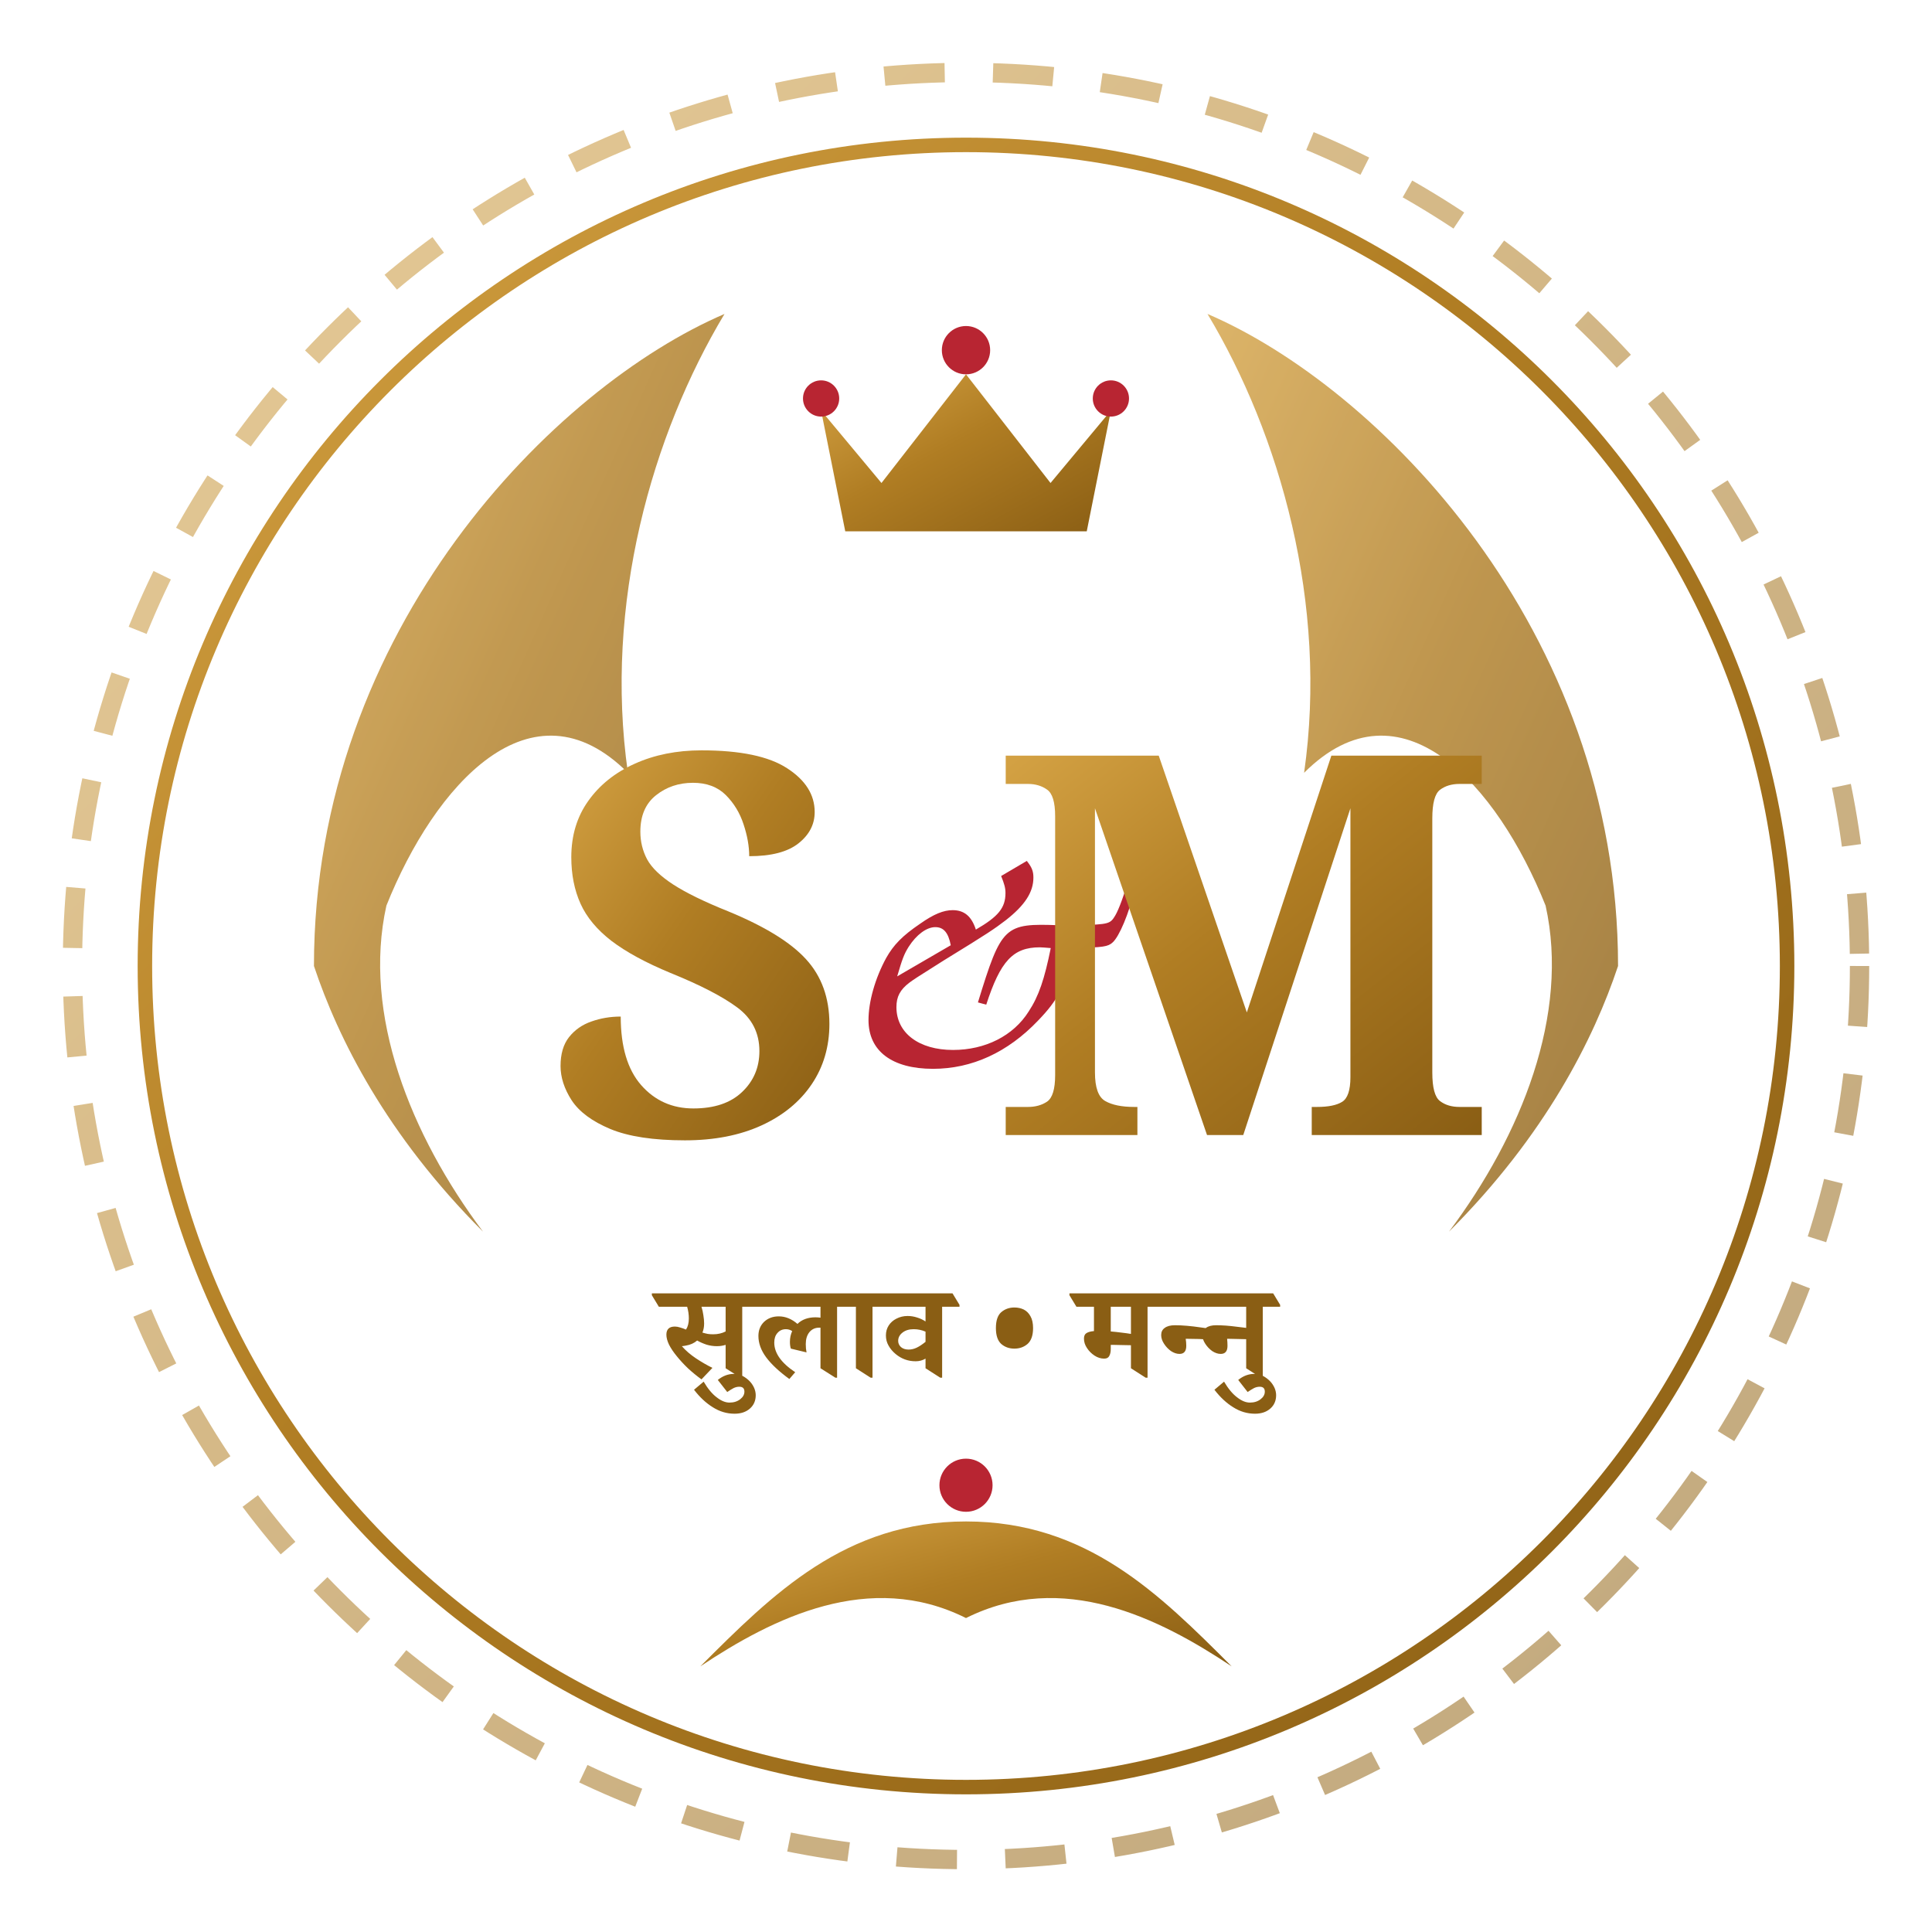
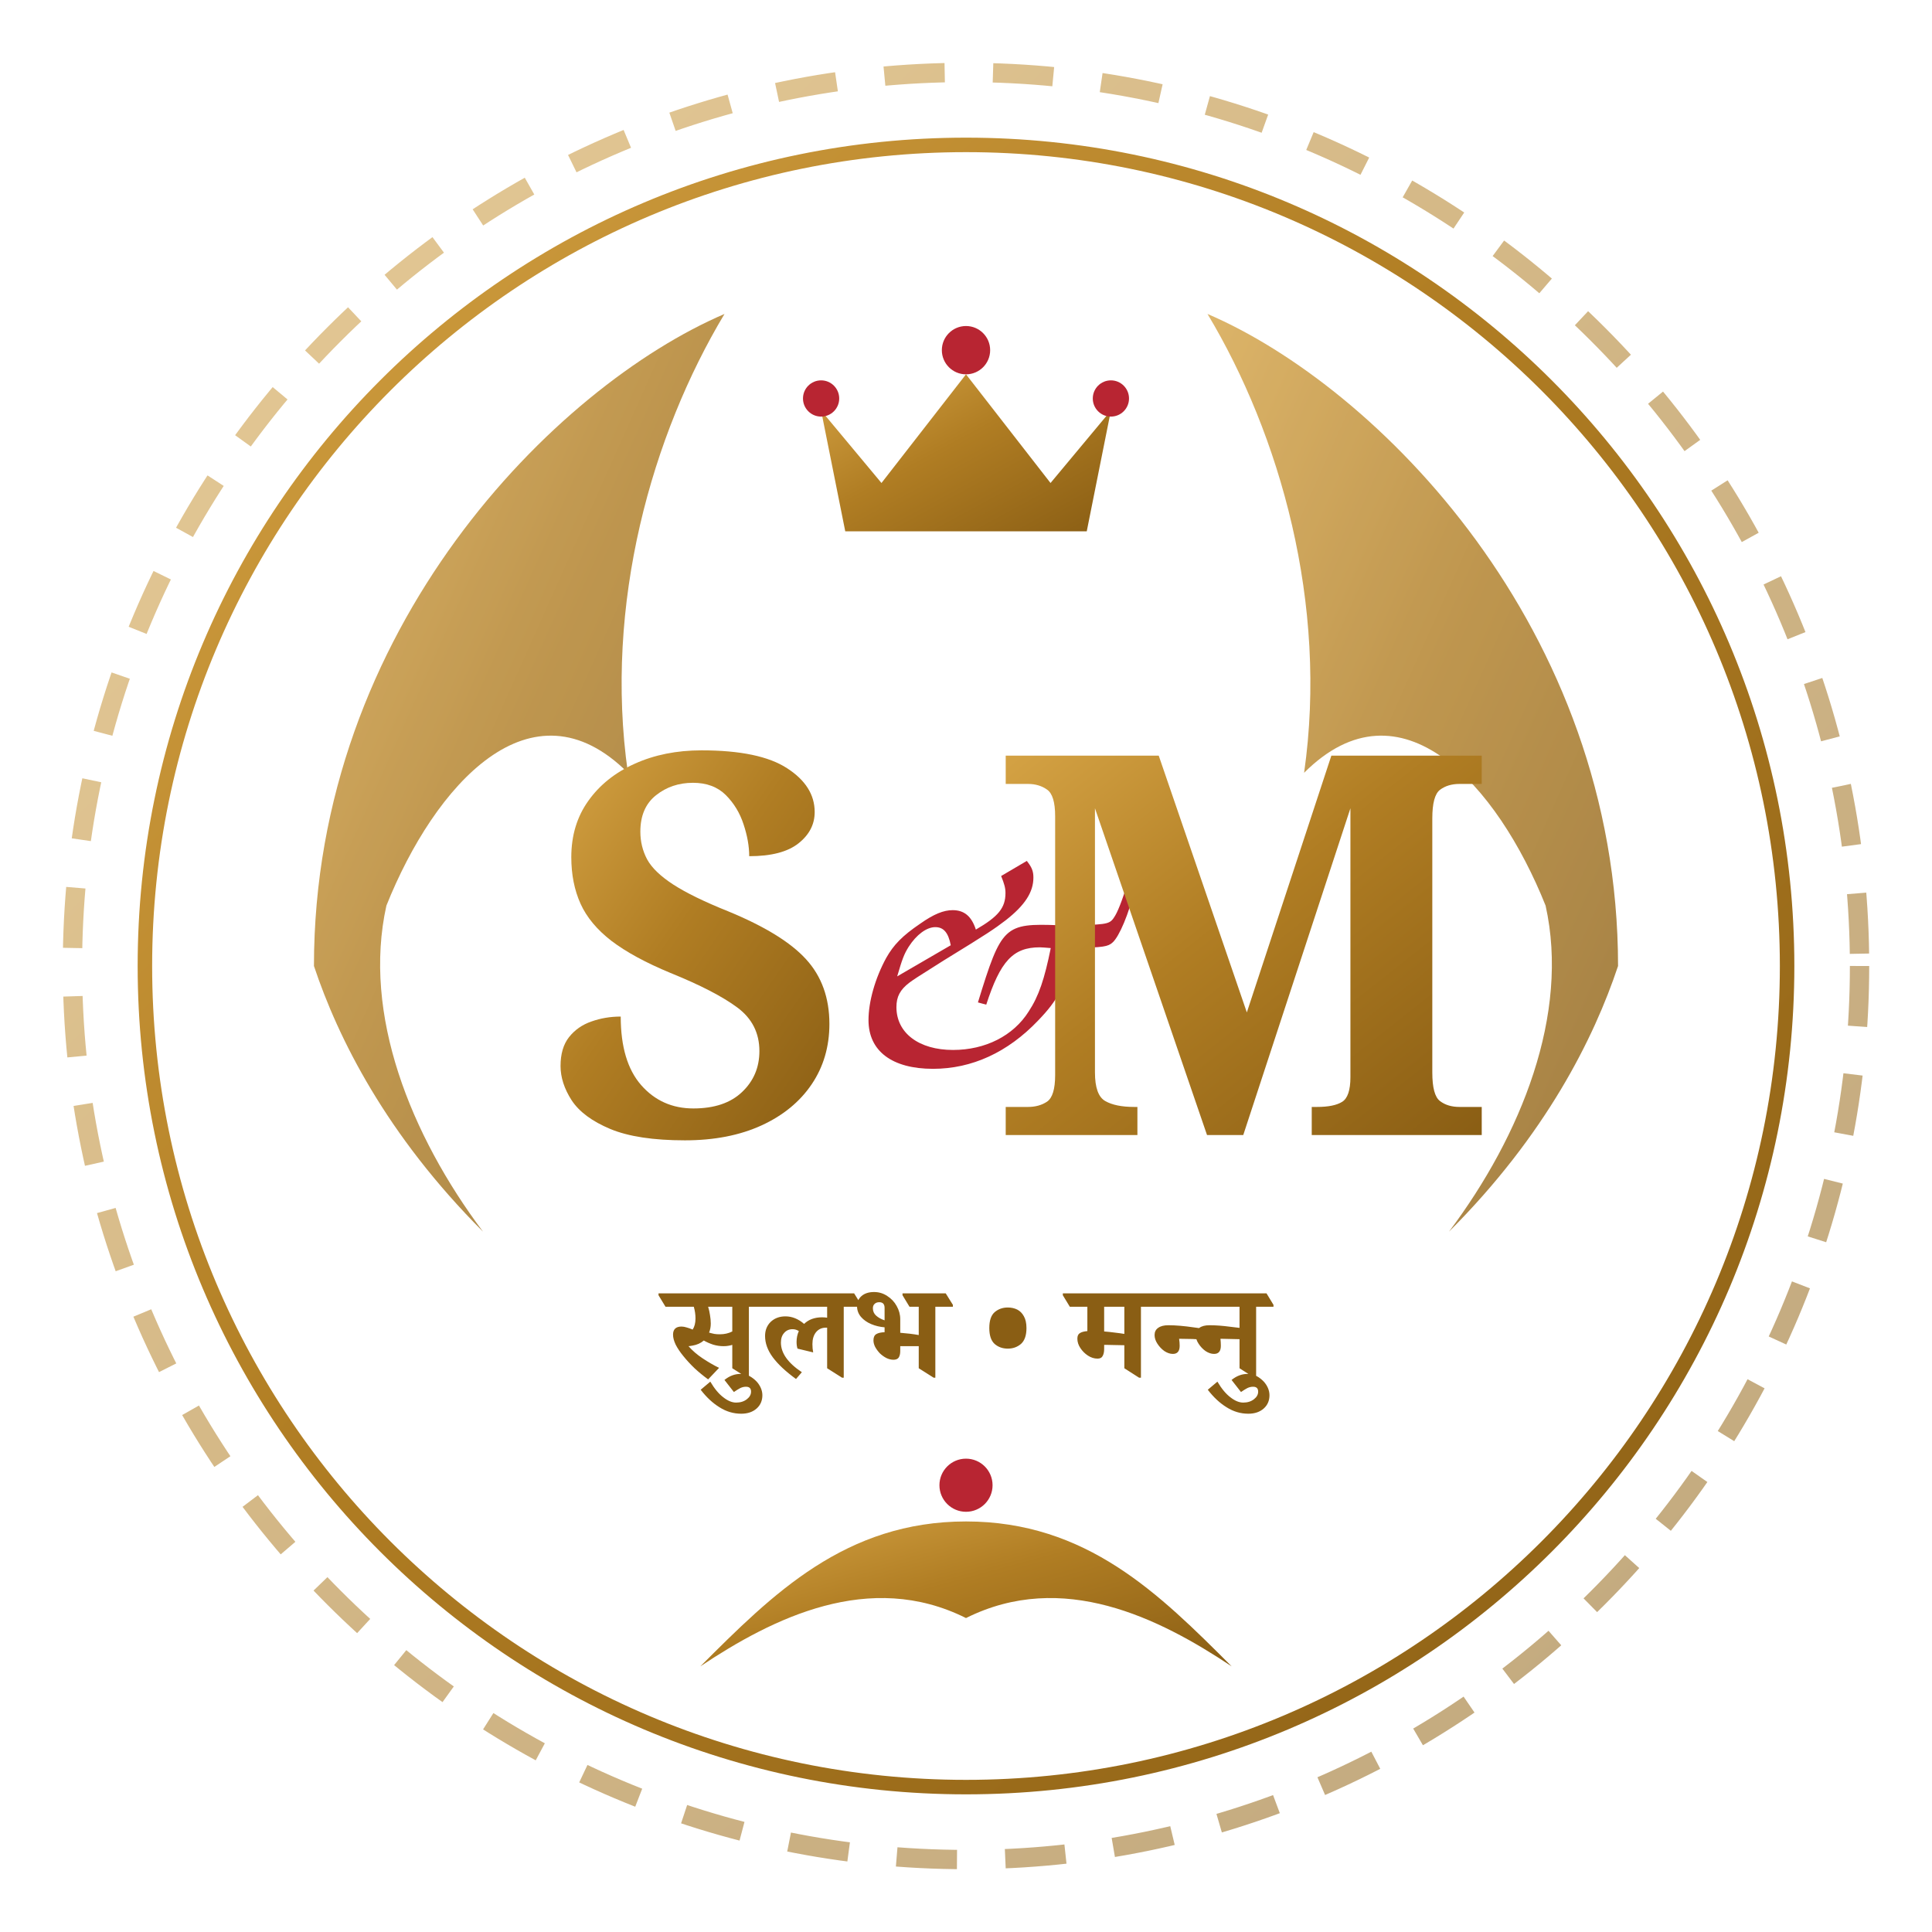
<svg xmlns="http://www.w3.org/2000/svg" viewBox="0 0 160 160" fill="none">
  <defs>
    <linearGradient id="monogramRichGold" x1="0%" y1="0%" x2="100%" y2="100%">
      <stop offset="0%" stop-color="#D4A244" />
      <stop offset="45%" stop-color="#B07D23" />
      <stop offset="100%" stop-color="#8A5E14" />
    </linearGradient>
  </defs>
  <circle cx="80" cy="80" r="74" stroke="url(#monogramRichGold)" stroke-width="1.6" stroke-dasharray="5 4" opacity="0.55" />
  <circle cx="80" cy="80" r="68" stroke="url(#monogramRichGold)" stroke-width="1.2" />
  <path d="M68 34 L73 40 L80 31 L87 40 L92 34 L90 44 L70 44 Z" fill="url(#monogramRichGold)" />
  <circle cx="68" cy="33" r="1.5" fill="#B82532" />
  <circle cx="80" cy="29" r="2" fill="#B82532" />
  <circle cx="92" cy="33" r="1.5" fill="#B82532" />
  <path d="M26 80 C26 52 46 32 60 26 C54 36 50 50 52 64 C44 56 36 65 32 75 C30 84 34 94 40 102 C32 94 28 86 26 80 Z" fill="url(#monogramRichGold)" opacity="0.8" />
  <path d="M134 80 C134 52 114 32 100 26 C106 36 110 50 108 64 C116 56 124 65 128 75 C130 84 126 94 120 102 C128 94 132 86 134 80 Z" fill="url(#monogramRichGold)" opacity="0.8" />
  <path d="M80 134 C72 130 64 134 58 138 C64 132 70 126 80 126 C90 126 96 132 102 138 C96 134 88 130 80 134 Z" fill="url(#monogramRichGold)" />
  <circle cx="80" cy="123" r="2.2" fill="#B82532" />
  <text x="58" y="94" font-family="'Cinzel', 'Playfair Display', serif" font-size="44" font-weight="700" fill="url(#monogramRichGold)" text-anchor="middle">S</text>
  <text x="80" y="88" font-family="'Great Vibes', cursive" font-size="30" fill="#B82532" text-anchor="middle">&amp;</text>
  <text x="103" y="94" font-family="'Cinzel', 'Playfair Display', serif" font-size="44" font-weight="700" fill="url(#monogramRichGold)" text-anchor="middle">M</text>
-   <text x="80" y="114" font-family="'Mukta', 'Noto Serif Devanagari', sans-serif" font-size="11" font-weight="700" fill="#8A5E14" text-anchor="middle">सुलाव • मन्नु</text>
+   <text x="80" y="114" font-family="'Mukta', 'Noto Serif Devanagari', sans-serif" font-size="11" font-weight="700" fill="#8A5E14" text-anchor="middle">सुलभ • मन्नु</text>
</svg>
